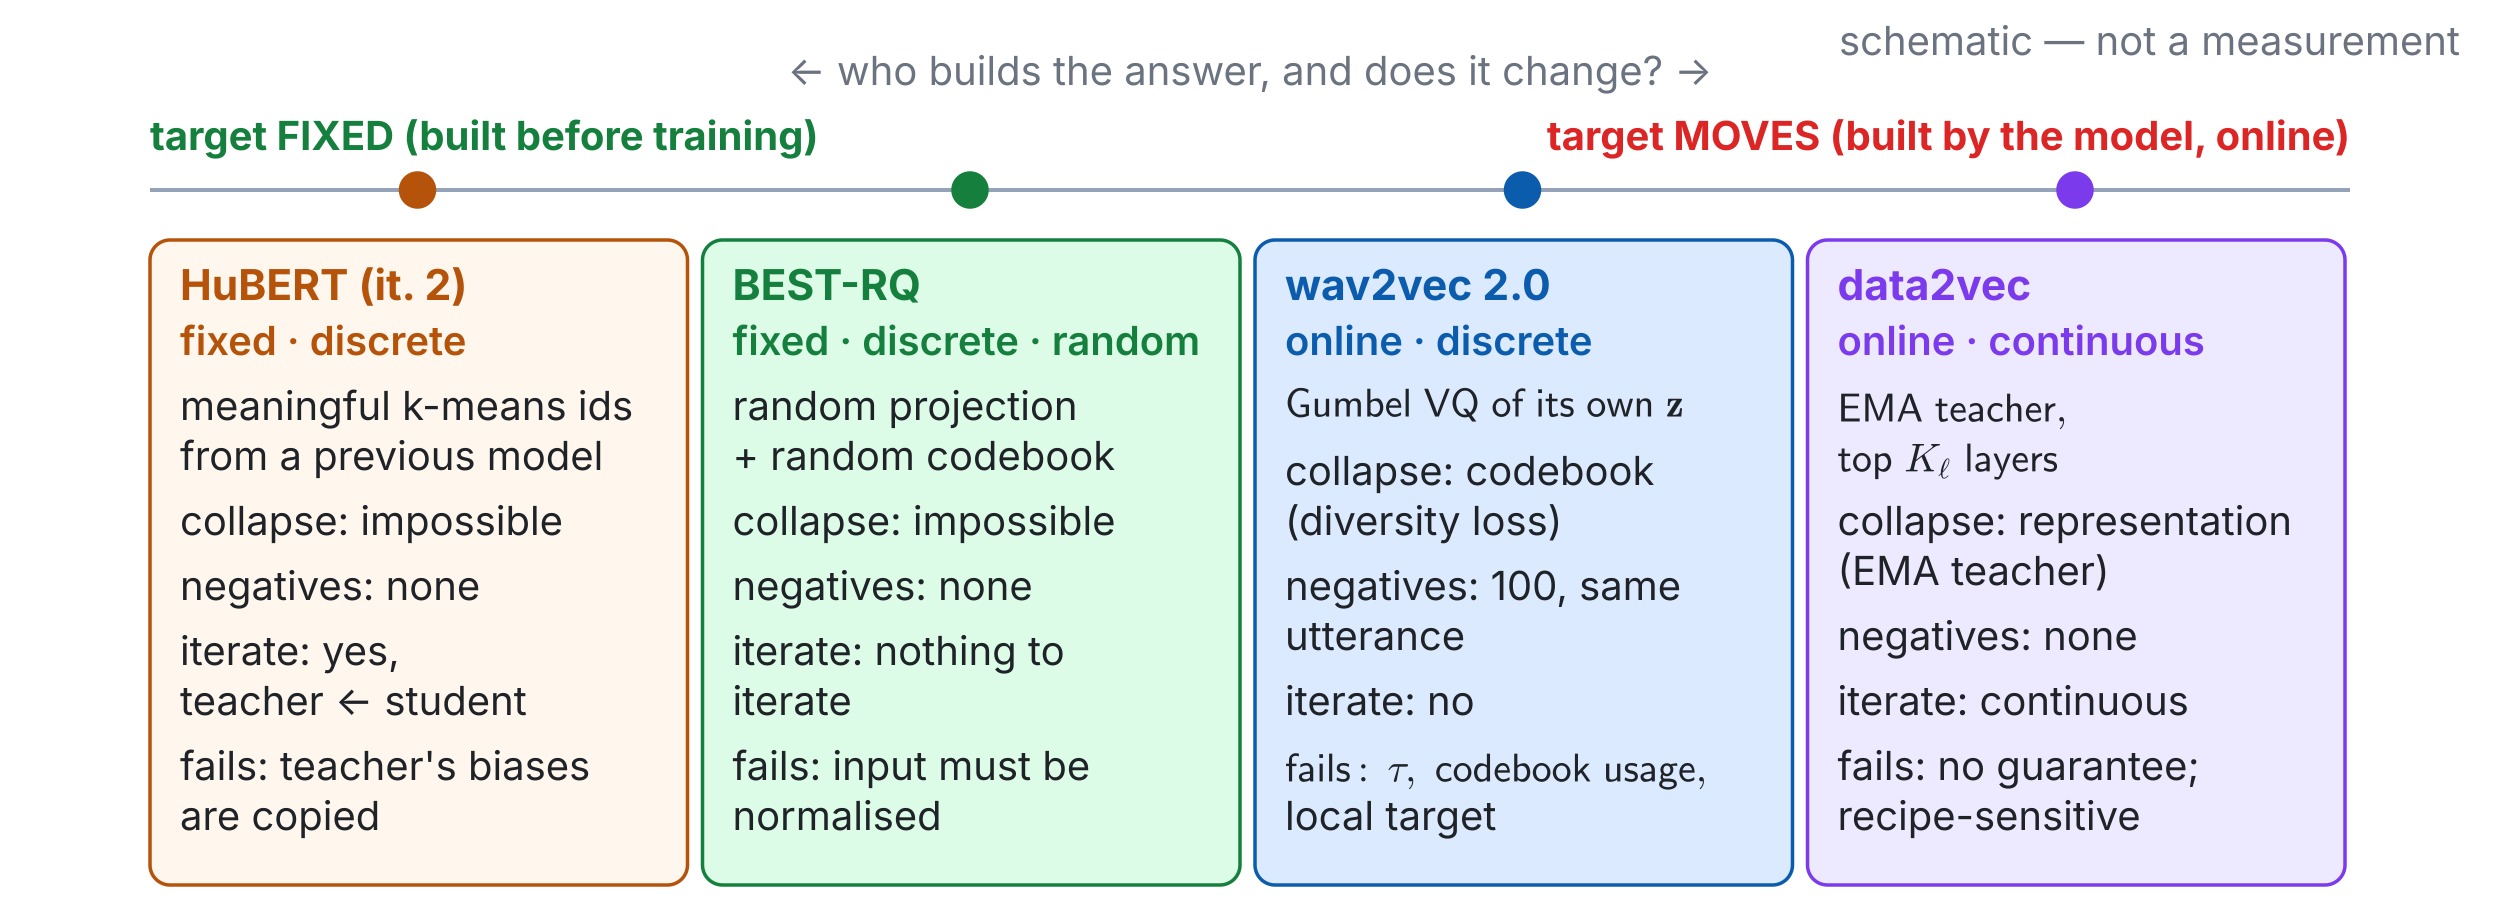
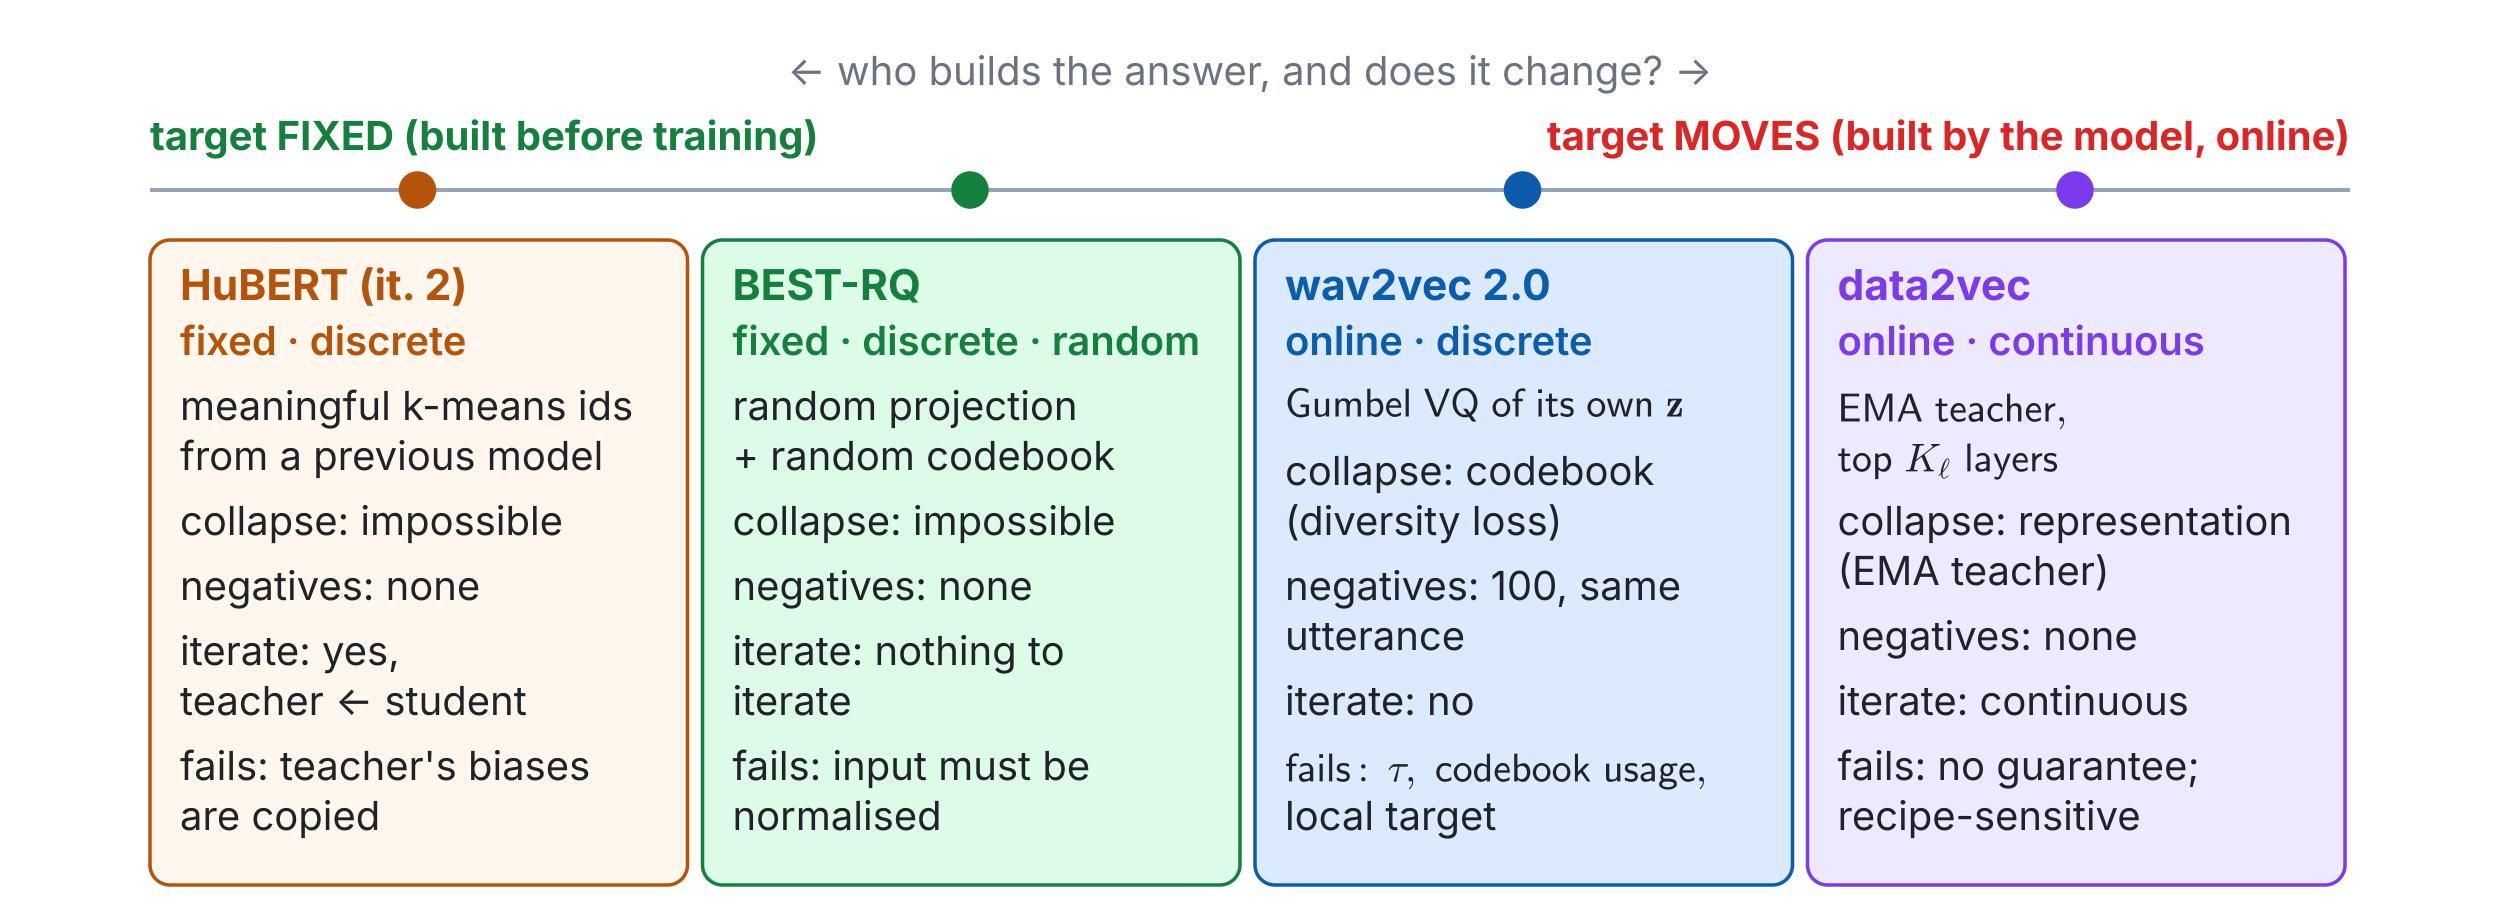
<svg xmlns="http://www.w3.org/2000/svg" xmlns:xlink="http://www.w3.org/1999/xlink" viewBox="0 0 1000 364" width="100%" role="img" font-family="system-ui,-apple-system,Segoe UI,sans-serif">
-   <text x="984.0" y="22.0" font-size="16" font-weight="400" fill="#6b7280" text-anchor="end" dominant-baseline="auto">schematic — not a measurement</text>
  <g class="fragment" data-fragment-index="0">
    <text x="500.0" y="34.0" font-size="16" font-weight="400" fill="#6b7280" text-anchor="middle" dominant-baseline="auto">←  who builds the answer, and does it change?  →</text>
    <text x="60.0" y="60.0" font-size="16" font-weight="700" fill="#15803d" text-anchor="start" dominant-baseline="auto">target FIXED (built before training)</text>
    <text x="940.0" y="60.0" font-size="16" font-weight="700" fill="#dc2626" text-anchor="end" dominant-baseline="auto">target MOVES (built by the model, online)</text>
    <line x1="60.0" y1="76.0" x2="940.0" y2="76.0" stroke="#94a3b8" stroke-width="1.6" />
  </g>
  <g class="fragment" data-fragment-index="1">
    <circle cx="167.0" cy="76.0" r="7.0" fill="#b45309" stroke="#b45309" stroke-width="1" />
    <rect x="60.0" y="96.0" width="215.0" height="258.0" rx="8" fill="#fff7ed" stroke="#b45309" stroke-width="1.4" />
    <text x="72.0" y="120.0" font-size="17" font-weight="700" fill="#b45309" text-anchor="start" dominant-baseline="auto">HuBERT (it. 2)</text>
    <text x="72.0" y="142.0" font-size="16" font-weight="600" fill="#b45309" text-anchor="start" dominant-baseline="auto">fixed · discrete</text>
    <text x="72.0" y="168.0" font-size="16" font-weight="400" fill="#1f2328" text-anchor="start" dominant-baseline="auto">meaningful k-means ids</text>
    <text x="72.0" y="188.0" font-size="16" font-weight="400" fill="#1f2328" text-anchor="start" dominant-baseline="auto">from a previous model</text>
    <text x="72.0" y="214.0" font-size="16" font-weight="400" fill="#1f2328" text-anchor="start" dominant-baseline="auto">collapse: impossible</text>
    <text x="72.0" y="240.0" font-size="16" font-weight="400" fill="#1f2328" text-anchor="start" dominant-baseline="auto">negatives: none</text>
    <text x="72.0" y="266.0" font-size="16" font-weight="400" fill="#1f2328" text-anchor="start" dominant-baseline="auto">iterate: yes,</text>
    <text x="72.0" y="286.0" font-size="16" font-weight="400" fill="#1f2328" text-anchor="start" dominant-baseline="auto">teacher ← student</text>
    <text x="72.0" y="312.0" font-size="16" font-weight="400" fill="#1f2328" text-anchor="start" dominant-baseline="auto">fails: teacher's biases</text>
    <text x="72.0" y="332.0" font-size="16" font-weight="400" fill="#1f2328" text-anchor="start" dominant-baseline="auto">are copied</text>
  </g>
  <g class="fragment" data-fragment-index="2">
    <circle cx="388.0" cy="76.0" r="7.0" fill="#15803d" stroke="#15803d" stroke-width="1" />
    <rect x="281.0" y="96.0" width="215.0" height="258.0" rx="8" fill="#dcfce7" stroke="#15803d" stroke-width="1.4" />
    <text x="293.0" y="120.0" font-size="17" font-weight="700" fill="#15803d" text-anchor="start" dominant-baseline="auto">BEST-RQ</text>
    <text x="293.0" y="142.0" font-size="16" font-weight="600" fill="#15803d" text-anchor="start" dominant-baseline="auto">fixed · discrete · random</text>
    <text x="293.0" y="168.0" font-size="16" font-weight="400" fill="#1f2328" text-anchor="start" dominant-baseline="auto">random projection</text>
    <text x="293.0" y="188.0" font-size="16" font-weight="400" fill="#1f2328" text-anchor="start" dominant-baseline="auto">+ random codebook</text>
    <text x="293.0" y="214.0" font-size="16" font-weight="400" fill="#1f2328" text-anchor="start" dominant-baseline="auto">collapse: impossible</text>
    <text x="293.0" y="240.0" font-size="16" font-weight="400" fill="#1f2328" text-anchor="start" dominant-baseline="auto">negatives: none</text>
    <text x="293.0" y="266.0" font-size="16" font-weight="400" fill="#1f2328" text-anchor="start" dominant-baseline="auto">iterate: nothing to</text>
    <text x="293.0" y="286.0" font-size="16" font-weight="400" fill="#1f2328" text-anchor="start" dominant-baseline="auto">iterate</text>
    <text x="293.0" y="312.0" font-size="16" font-weight="400" fill="#1f2328" text-anchor="start" dominant-baseline="auto">fails: input must be</text>
    <text x="293.0" y="332.0" font-size="16" font-weight="400" fill="#1f2328" text-anchor="start" dominant-baseline="auto">normalised</text>
  </g>
  <g class="fragment" data-fragment-index="3">
    <circle cx="609.0" cy="76.0" r="7.0" fill="#0b5cad" stroke="#0b5cad" stroke-width="1" />
    <rect x="502.0" y="96.0" width="215.0" height="258.0" rx="8" fill="#dbeafe" stroke="#0b5cad" stroke-width="1.4" />
    <text x="514.0" y="120.0" font-size="17" font-weight="700" fill="#0b5cad" text-anchor="start" dominant-baseline="auto">wav2vec 2.0</text>
    <text x="514.0" y="142.0" font-size="16" font-weight="600" fill="#0b5cad" text-anchor="start" dominant-baseline="auto">online · discrete</text>
    <svg x="514" y="154.515" width="159.52" height="15.485" viewBox="0 0 159.52 15.485">
      <defs>
        <style type="text/css">*{stroke-linejoin: round; stroke-linecap: butt}</style>
      </defs>
      <g id="w5t123-figure_1">
        <g id="w5t123-patch_1">
          <path d="M 0 15.485  L 159.52 15.485  L 159.52 0  L 0 0  L 0 15.485  z " style="fill: none" />
        </g>
        <g id="w5t123-text_1">
          <g style="fill: #1f2328" transform="translate(0 12.1575) scale(0.16 -0.16)">
            <defs>
              <path id="w5t123-Cmss10-47" d="M 2491 -141  Q 2034 -141 1646 61  Q 1259 263 984 605  Q 709 947 562 1370  Q 416 1794 416 2222  Q 416 2650 562 3075  Q 709 3500 989 3844  Q 1269 4188 1651 4384  Q 2034 4581 2491 4581  Q 2872 4581 3162 4511  Q 3453 4441 3781 4269  L 3688 3713  Q 3406 3947 3126 4047  Q 2847 4147 2491 4147  Q 2028 4147 1693 3855  Q 1359 3563 1186 3114  Q 1013 2666 1013 2222  Q 1013 1778 1186 1329  Q 1359 881 1693 587  Q 2028 294 2491 294  Q 2881 294 3309 416  L 3309 1497  L 2491 1497  L 2491 1913  L 3834 1913  L 3834 172  Q 3631 72 3404 1  Q 3178 -69 2945 -105  Q 2713 -141 2491 -141  z " transform="scale(0.015625)" />
              <path id="w5t123-Cmss10-75" d="M 1147 -72  Q 906 -72 765 26  Q 625 125 565 297  Q 506 469 506 703  L 506 2841  L 1031 2841  L 1031 703  Q 1031 519 1093 436  Q 1156 353 1267 329  Q 1378 306 1563 306  Q 1841 306 2056 484  Q 2272 663 2272 934  L 2272 2841  L 2797 2841  L 2797 0  L 2291 0  L 2291 294  Q 2094 119 1786 23  Q 1478 -72 1147 -72  z " transform="scale(0.015625)" />
              <path id="w5t123-Cmss10-6d" d="M 506 0  L 506 2881  L 991 2881  L 991 2444  Q 1163 2666 1403 2789  Q 1644 2913 1919 2913  Q 2563 2913 2731 2400  Q 2903 2638 3158 2775  Q 3413 2913 3694 2913  Q 4172 2913 4373 2644  Q 4575 2375 4575 1881  L 4575 0  L 4050 0  L 4050 1881  Q 4050 2497 3419 2497  Q 3206 2497 3065 2355  Q 2925 2213 2864 2005  Q 2803 1797 2803 1588  L 2803 0  L 2278 0  L 2278 1881  Q 2278 2203 2120 2350  Q 1963 2497 1644 2497  Q 1428 2497 1290 2355  Q 1153 2213 1092 2005  Q 1031 1797 1031 1588  L 1031 0  L 506 0  z " transform="scale(0.015625)" />
              <path id="w5t123-Cmss10-62" d="M 513 0  L 513 4441  L 1019 4441  L 1019 2547  Q 1228 2719 1509 2816  Q 1791 2913 2088 2913  Q 2341 2913 2530 2769  Q 2719 2625 2841 2398  Q 2963 2172 3023 1911  Q 3084 1650 3084 1422  Q 3084 1081 2942 728  Q 2800 375 2533 151  Q 2266 -72 1906 -72  Q 1663 -72 1438 22  Q 1213 116 1038 288  L 1038 0  L 513 0  z M 1038 744  Q 1138 559 1288 453  Q 1438 347 1631 347  Q 1928 347 2139 494  Q 2350 641 2454 886  Q 2559 1131 2559 1422  Q 2559 1700 2468 1945  Q 2378 2191 2186 2344  Q 1994 2497 1709 2497  Q 1509 2497 1334 2401  Q 1159 2306 1038 2138  L 1038 744  z " transform="scale(0.015625)" />
              <path id="w5t123-Cmss10-65" d="M 1594 -72  Q 1300 -72 1044 51  Q 788 175 602 390  Q 416 606 314 882  Q 213 1159 213 1441  Q 213 1806 373 2159  Q 534 2513 831 2731  Q 1128 2950 1503 2950  Q 2116 2950 2386 2500  Q 2656 2050 2656 1403  L 684 1403  Q 684 1150 801 904  Q 919 659 1130 503  Q 1341 347 1594 347  Q 2150 347 2584 691  L 2625 256  Q 2491 122 2162 25  Q 1834 -72 1594 -72  z M 722 1778  L 2259 1778  Q 2209 2103 2015 2318  Q 1822 2534 1503 2534  Q 1316 2534 1150 2426  Q 984 2319 876 2145  Q 769 1972 722 1778  z " transform="scale(0.015625)" />
              <path id="w5t123-Cmss10-6c" d="M 506 0  L 506 4441  L 1013 4441  L 1013 0  L 506 0  z " transform="scale(0.015625)" />
              <path id="w5t123-Cmss10-56" d="M 1825 0  L 91 4441  L 709 4441  Q 881 4000 1287 2948  Q 1694 1897 1936 1233  Q 2178 569 2181 469  Q 2181 572 2422 1234  Q 2663 1897 3069 2948  Q 3475 4000 3647 4441  L 4172 4441  L 2438 0  L 1825 0  z " transform="scale(0.015625)" />
              <path id="w5t123-Cmss10-51" d="M 2356 -141  Q 1769 -141 1311 198  Q 853 538 606 1081  Q 359 1625 359 2203  Q 359 2634 493 3054  Q 628 3475 892 3825  Q 1156 4175 1531 4378  Q 1906 4581 2356 4581  Q 2806 4581 3178 4379  Q 3550 4178 3812 3828  Q 4075 3478 4211 3056  Q 4347 2634 4347 2203  Q 4347 1619 4106 1086  Q 3866 553 3413 219  L 4172 -800  L 3481 -800  L 2944 -31  Q 2663 -141 2356 -141  z M 2356 294  Q 2522 294 2681 347  L 2053 1241  L 2650 1241  L 3128 594  Q 3347 781 3490 1040  Q 3634 1300 3701 1597  Q 3769 1894 3769 2203  Q 3769 2528 3681 2872  Q 3594 3216 3420 3505  Q 3247 3794 2976 3970  Q 2706 4147 2356 4147  Q 2003 4147 1733 3973  Q 1463 3800 1286 3508  Q 1109 3216 1021 2873  Q 934 2531 934 2203  Q 934 1881 1025 1540  Q 1116 1200 1294 915  Q 1472 631 1742 462  Q 2013 294 2356 294  z " transform="scale(0.015625)" />
              <path id="w5t123-Cmss10-6f" d="M 1600 -72  Q 1203 -72 878 133  Q 553 338 365 680  Q 178 1022 178 1403  Q 178 1697 284 1976  Q 391 2256 580 2476  Q 769 2697 1033 2823  Q 1297 2950 1600 2950  Q 1900 2950 2161 2825  Q 2422 2700 2615 2476  Q 2809 2253 2912 1975  Q 3016 1697 3016 1403  Q 3016 1022 2830 680  Q 2644 338 2317 133  Q 1991 -72 1600 -72  z M 1600 366  Q 1894 366 2095 525  Q 2297 684 2394 940  Q 2491 1197 2491 1478  Q 2491 1753 2389 1995  Q 2288 2238 2086 2386  Q 1884 2534 1600 2534  Q 1313 2534 1111 2387  Q 909 2241 806 1997  Q 703 1753 703 1478  Q 703 1278 756 1079  Q 809 881 926 714  Q 1044 547 1214 456  Q 1384 366 1600 366  z " transform="scale(0.015625)" />
              <path id="w5t123-Cmss10-66" d="M 634 0  L 634 2444  L 172 2444  L 172 2841  L 634 2841  L 634 3438  Q 634 3722 775 3969  Q 916 4216 1159 4364  Q 1403 4513 1684 4513  Q 1784 4513 1990 4491  Q 2197 4469 2222 4441  L 2222 3988  Q 2097 4044 1967 4070  Q 1838 4097 1684 4097  Q 1475 4097 1297 3976  Q 1119 3856 1119 3653  L 1119 2841  L 1831 2841  L 1831 2444  L 1141 2444  L 1141 0  L 634 0  z " transform="scale(0.015625)" />
              <path id="w5t123-Cmss10-69" d="M 506 0  L 506 2841  L 1013 2841  L 1013 0  L 506 0  z M 459 3756  L 459 4353  L 1056 4353  L 1056 3756  L 459 3756  z " transform="scale(0.015625)" />
              <path id="w5t123-Cmss10-74" d="M 1141 -72  Q 859 -72 753 211  Q 647 494 647 831  L 647 2444  L 122 2444  L 122 2841  L 666 2841  L 666 3653  L 1131 3653  L 1131 2841  L 2022 2841  L 2022 2444  L 1131 2444  L 1131 916  Q 1131 366 1428 366  Q 1756 366 2016 569  L 2125 166  Q 1884 47 1646 -12  Q 1409 -72 1141 -72  z " transform="scale(0.015625)" />
              <path id="w5t123-Cmss10-73" d="M 178 213  L 263 672  Q 716 359 1259 359  Q 1494 359 1659 461  Q 1825 563 1825 781  Q 1825 947 1698 1053  Q 1572 1159 1403 1191  L 1013 1269  Q 688 1334 450 1559  Q 213 1784 213 2100  Q 213 2391 353 2583  Q 494 2775 731 2862  Q 969 2950 1259 2950  Q 1538 2950 1745 2904  Q 1953 2859 2194 2747  L 2119 2297  Q 1888 2434 1673 2490  Q 1459 2547 1191 2547  Q 981 2547 836 2455  Q 691 2363 691 2163  Q 691 2025 800 1926  Q 909 1828 1063 1791  L 1491 1709  Q 1709 1659 1895 1537  Q 2081 1416 2192 1233  Q 2303 1050 2303 831  Q 2303 525 2167 323  Q 2031 122 1798 25  Q 1566 -72 1259 -72  Q 684 -72 178 213  z " transform="scale(0.015625)" />
              <path id="w5t123-Cmss10-77" d="M 959 0  L 91 2841  L 603 2841  Q 897 1869 1078 1219  Q 1259 569 1259 347  Q 1263 463 1323 731  Q 1384 1000 1470 1308  Q 1556 1616 1670 1995  Q 1784 2375 1925 2841  L 2400 2841  Q 2641 2059 2755 1681  Q 2869 1303 2980 889  Q 3091 475 3091 347  Q 3094 509 3284 1179  Q 3475 1850 3781 2841  L 4275 2841  L 3406 0  L 2822 0  Q 2163 2122 2156 2497  Q 2156 2272 1964 1589  Q 1772 906 1491 0  L 959 0  z " transform="scale(0.015625)" />
              <path id="w5t123-Cmss10-6e" d="M 506 0  L 506 2881  L 991 2881  L 991 2444  Q 1163 2666 1402 2789  Q 1641 2913 1913 2913  Q 2391 2913 2594 2645  Q 2797 2378 2797 1881  L 2797 0  L 2272 0  L 2272 1881  Q 2272 2200 2114 2348  Q 1956 2497 1638 2497  Q 1425 2497 1289 2355  Q 1153 2213 1092 2005  Q 1031 1797 1031 1588  L 1031 0  L 506 0  z " transform="scale(0.015625)" />
              <path id="w5t123-Cmb10-7a" d="M 294 0  Q 247 0 212 31  Q 178 63 178 116  L 178 184  Q 178 222 197 250  L 1684 2584  L 1409 2584  Q 947 2584 770 2376  Q 594 2169 594 1697  L 269 1697  L 347 2841  L 2438 2841  Q 2491 2841 2522 2809  Q 2553 2778 2553 2725  L 2553 2669  Q 2553 2634 2534 2606  L 1056 281  L 1363 281  Q 1806 281 2009 488  Q 2122 603 2169 814  Q 2216 1025 2241 1319  L 2566 1319  L 2450 0  L 294 0  z " transform="scale(0.015625)" />
            </defs>
            <use xlink:href="#w5t123-Cmss10-47" transform="translate(0 0.421875)" />
            <use xlink:href="#w5t123-Cmss10-75" transform="translate(66.60156 0.421875)" />
            <use xlink:href="#w5t123-Cmss10-6d" transform="translate(118.2129 0.421875)" />
            <use xlink:href="#w5t123-Cmss10-62" transform="translate(197.6074 0.421875)" />
            <use xlink:href="#w5t123-Cmss10-65" transform="translate(249.2188 0.421875)" />
            <use xlink:href="#w5t123-Cmss10-6c" transform="translate(293.6035 0.421875)" />
            <use xlink:href="#w5t123-Cmss10-56" transform="translate(346.6468 0.421875)" />
            <use xlink:href="#w5t123-Cmss10-51" transform="translate(413.2484 0.421875)" />
            <use xlink:href="#w5t123-Cmss10-6f" transform="translate(516.0964 0.421875)" />
            <use xlink:href="#w5t123-Cmss10-66" transform="translate(566.0964 0.421875)" />
            <use xlink:href="#w5t123-Cmss10-69" transform="translate(625.878 0.421875)" />
            <use xlink:href="#w5t123-Cmss10-74" transform="translate(649.6573 0.421875)" />
            <use xlink:href="#w5t123-Cmss10-73" transform="translate(685.7413 0.421875)" />
            <use xlink:href="#w5t123-Cmss10-6f" transform="translate(753.2866 0.421875)" />
            <use xlink:href="#w5t123-Cmss10-77" transform="translate(803.2866 0.421875)" />
            <use xlink:href="#w5t123-Cmss10-6e" transform="translate(871.5971 0.421875)" />
            <use xlink:href="#w5t123-Cmb10-7a" transform="translate(952.4725 0.421875)" />
          </g>
        </g>
      </g>
    </svg>
    <text x="514.0" y="194.0" font-size="16" font-weight="400" fill="#1f2328" text-anchor="start" dominant-baseline="auto">collapse: codebook</text>
    <text x="514.0" y="214.0" font-size="16" font-weight="400" fill="#1f2328" text-anchor="start" dominant-baseline="auto">(diversity loss)</text>
    <text x="514.0" y="240.0" font-size="16" font-weight="400" fill="#1f2328" text-anchor="start" dominant-baseline="auto">negatives: 100, same</text>
    <text x="514.0" y="260.0" font-size="16" font-weight="400" fill="#1f2328" text-anchor="start" dominant-baseline="auto">utterance</text>
    <text x="514.0" y="286.0" font-size="16" font-weight="400" fill="#1f2328" text-anchor="start" dominant-baseline="auto">iterate: no</text>
    <svg x="514" y="300.515" width="171.68" height="15.485" viewBox="0 0 171.68 15.485">
      <defs>
        <style type="text/css">*{stroke-linejoin: round; stroke-linecap: butt}</style>
      </defs>
      <g id="w5t124-figure_1">
        <g id="w5t124-patch_1">
          <path d="M 0 15.485  L 171.68 15.485  L 171.68 0  L 0 0  L 0 15.485  z " style="fill: none" />
        </g>
        <g id="w5t124-text_1">
          <g style="fill: #1f2328" transform="translate(0 12.125) scale(0.16 -0.16)">
            <defs>
              <path id="w5t124-Cmss10-66" d="M 634 0  L 634 2444  L 172 2444  L 172 2841  L 634 2841  L 634 3438  Q 634 3722 775 3969  Q 916 4216 1159 4364  Q 1403 4513 1684 4513  Q 1784 4513 1990 4491  Q 2197 4469 2222 4441  L 2222 3988  Q 2097 4044 1967 4070  Q 1838 4097 1684 4097  Q 1475 4097 1297 3976  Q 1119 3856 1119 3653  L 1119 2841  L 1831 2841  L 1831 2444  L 1141 2444  L 1141 0  L 634 0  z " transform="scale(0.015625)" />
              <path id="w5t124-Cmss10-61" d="M 972 -72  Q 766 -72 605 48  Q 444 169 356 359  Q 269 550 269 763  Q 269 1072 580 1256  Q 891 1441 1305 1511  Q 1719 1581 2041 1581  L 2041 1881  Q 2041 2128 1900 2337  Q 1759 2547 1522 2547  Q 1225 2547 1000 2473  Q 775 2400 531 2222  L 494 2675  Q 753 2825 987 2887  Q 1222 2950 1522 2950  Q 1806 2950 2047 2801  Q 2288 2653 2427 2408  Q 2566 2163 2566 1881  L 2566 0  L 2059 0  L 2059 238  Q 1859 84 1576 6  Q 1294 -72 972 -72  z M 756 763  Q 756 566 937 456  Q 1119 347 1331 347  Q 1600 347 1820 467  Q 2041 588 2041 831  L 2041 1228  Q 1641 1228 1198 1125  Q 756 1022 756 763  z " transform="scale(0.015625)" />
              <path id="w5t124-Cmss10-69" d="M 506 0  L 506 2841  L 1013 2841  L 1013 0  L 506 0  z M 459 3756  L 459 4353  L 1056 4353  L 1056 3756  L 459 3756  z " transform="scale(0.015625)" />
              <path id="w5t124-Cmss10-6c" d="M 506 0  L 506 4441  L 1013 4441  L 1013 0  L 506 0  z " transform="scale(0.015625)" />
              <path id="w5t124-Cmss10-73" d="M 178 213  L 263 672  Q 716 359 1259 359  Q 1494 359 1659 461  Q 1825 563 1825 781  Q 1825 947 1698 1053  Q 1572 1159 1403 1191  L 1013 1269  Q 688 1334 450 1559  Q 213 1784 213 2100  Q 213 2391 353 2583  Q 494 2775 731 2862  Q 969 2950 1259 2950  Q 1538 2950 1745 2904  Q 1953 2859 2194 2747  L 2119 2297  Q 1888 2434 1673 2490  Q 1459 2547 1191 2547  Q 981 2547 836 2455  Q 691 2363 691 2163  Q 691 2025 800 1926  Q 909 1828 1063 1791  L 1491 1709  Q 1709 1659 1895 1537  Q 2081 1416 2192 1233  Q 2303 1050 2303 831  Q 2303 525 2167 323  Q 2031 122 1798 25  Q 1566 -72 1259 -72  Q 684 -72 178 213  z " transform="scale(0.015625)" />
              <path id="w5t124-Cmr10-3a" d="M 538 353  Q 538 497 644 600  Q 750 703 891 703  Q 978 703 1062 656  Q 1147 609 1194 525  Q 1241 441 1241 353  Q 1241 213 1137 106  Q 1034 0 891 0  Q 750 0 644 106  Q 538 213 538 353  z M 538 2406  Q 538 2497 584 2578  Q 631 2659 714 2709  Q 797 2759 891 2759  Q 981 2759 1064 2709  Q 1147 2659 1194 2578  Q 1241 2497 1241 2406  Q 1241 2263 1139 2158  Q 1038 2053 891 2053  Q 747 2053 642 2158  Q 538 2263 538 2406  z " transform="scale(0.015625)" />
              <path id="w5t124-Cmmi10-bf" d="M 997 97  Q 997 141 1006 166  L 1678 2363  L 1100 2363  Q 866 2363 662 2216  Q 459 2069 325 1844  Q 313 1819 288 1819  L 213 1819  Q 153 1819 153 1881  Q 153 1894 166 1919  Q 375 2275 614 2517  Q 853 2759 1153 2759  L 3116 2759  Q 3184 2759 3231 2712  Q 3278 2666 3278 2597  Q 3278 2503 3211 2433  Q 3144 2363 3047 2363  L 1888 2363  L 1459 153  Q 1434 50 1365 -17  Q 1297 -84 1191 -84  Q 1109 -84 1053 -32  Q 997 19 997 97  z " transform="scale(0.015625)" />
              <path id="w5t124-Cmmi10-3b" d="M 634 -1153  Q 634 -1125 659 -1100  Q 891 -878 1019 -587  Q 1147 -297 1147 25  L 1147 103  Q 1044 0 891 0  Q 744 0 641 103  Q 538 206 538 353  Q 538 503 641 603  Q 744 703 891 703  Q 1119 703 1216 492  Q 1313 281 1313 25  Q 1313 -331 1170 -651  Q 1028 -972 769 -1228  Q 744 -1241 728 -1241  Q 697 -1241 665 -1212  Q 634 -1184 634 -1153  z " transform="scale(0.015625)" />
              <path id="w5t124-Cmss10-63" d="M 1594 -72  Q 1309 -72 1053 50  Q 797 172 609 386  Q 422 600 320 870  Q 219 1141 219 1422  Q 219 1713 320 1988  Q 422 2263 608 2480  Q 794 2697 1044 2823  Q 1294 2950 1594 2950  Q 1934 2950 2136 2897  Q 2338 2844 2625 2675  L 2547 2228  Q 2288 2403 2102 2459  Q 1916 2516 1594 2516  Q 1322 2516 1126 2355  Q 931 2194 837 1945  Q 744 1697 744 1422  Q 744 1163 842 919  Q 941 675 1134 520  Q 1328 366 1594 366  Q 1894 366 2139 448  Q 2384 531 2619 697  L 2656 250  Q 2513 106 2183 17  Q 1853 -72 1594 -72  z " transform="scale(0.015625)" />
              <path id="w5t124-Cmss10-6f" d="M 1600 -72  Q 1203 -72 878 133  Q 553 338 365 680  Q 178 1022 178 1403  Q 178 1697 284 1976  Q 391 2256 580 2476  Q 769 2697 1033 2823  Q 1297 2950 1600 2950  Q 1900 2950 2161 2825  Q 2422 2700 2615 2476  Q 2809 2253 2912 1975  Q 3016 1697 3016 1403  Q 3016 1022 2830 680  Q 2644 338 2317 133  Q 1991 -72 1600 -72  z M 1600 366  Q 1894 366 2095 525  Q 2297 684 2394 940  Q 2491 1197 2491 1478  Q 2491 1753 2389 1995  Q 2288 2238 2086 2386  Q 1884 2534 1600 2534  Q 1313 2534 1111 2387  Q 909 2241 806 1997  Q 703 1753 703 1478  Q 703 1278 756 1079  Q 809 881 926 714  Q 1044 547 1214 456  Q 1384 366 1600 366  z " transform="scale(0.015625)" />
              <path id="w5t124-Cmss10-64" d="M 1300 -72  Q 959 -72 712 161  Q 466 394 342 741  Q 219 1088 219 1422  Q 219 1675 291 1933  Q 363 2191 500 2414  Q 638 2638 847 2775  Q 1056 2913 1319 2913  Q 1591 2913 1842 2822  Q 2094 2731 2284 2572  L 2284 4441  L 2791 4441  L 2791 0  L 2266 0  L 2266 319  Q 2059 128 1818 28  Q 1578 -72 1300 -72  z M 1594 347  Q 1806 347 1984 465  Q 2163 584 2266 781  L 2266 2163  Q 2166 2316 2006 2406  Q 1847 2497 1672 2497  Q 1372 2497 1161 2350  Q 950 2203 847 1958  Q 744 1713 744 1422  Q 744 981 959 664  Q 1175 347 1594 347  z " transform="scale(0.015625)" />
              <path id="w5t124-Cmss10-65" d="M 1594 -72  Q 1300 -72 1044 51  Q 788 175 602 390  Q 416 606 314 882  Q 213 1159 213 1441  Q 213 1806 373 2159  Q 534 2513 831 2731  Q 1128 2950 1503 2950  Q 2116 2950 2386 2500  Q 2656 2050 2656 1403  L 684 1403  Q 684 1150 801 904  Q 919 659 1130 503  Q 1341 347 1594 347  Q 2150 347 2584 691  L 2625 256  Q 2491 122 2162 25  Q 1834 -72 1594 -72  z M 722 1778  L 2259 1778  Q 2209 2103 2015 2318  Q 1822 2534 1503 2534  Q 1316 2534 1150 2426  Q 984 2319 876 2145  Q 769 1972 722 1778  z " transform="scale(0.015625)" />
              <path id="w5t124-Cmss10-62" d="M 513 0  L 513 4441  L 1019 4441  L 1019 2547  Q 1228 2719 1509 2816  Q 1791 2913 2088 2913  Q 2341 2913 2530 2769  Q 2719 2625 2841 2398  Q 2963 2172 3023 1911  Q 3084 1650 3084 1422  Q 3084 1081 2942 728  Q 2800 375 2533 151  Q 2266 -72 1906 -72  Q 1663 -72 1438 22  Q 1213 116 1038 288  L 1038 0  L 513 0  z M 1038 744  Q 1138 559 1288 453  Q 1438 347 1631 347  Q 1928 347 2139 494  Q 2350 641 2454 886  Q 2559 1131 2559 1422  Q 2559 1700 2468 1945  Q 2378 2191 2186 2344  Q 1994 2497 1709 2497  Q 1509 2497 1334 2401  Q 1159 2306 1038 2138  L 1038 744  z " transform="scale(0.015625)" />
              <path id="w5t124-Cmss10-6b" d="M 525 0  L 525 4441  L 1013 4441  L 1013 1550  L 2266 2841  L 2875 2841  L 1806 1741  L 3016 0  L 2463 0  L 1484 1409  L 991 903  L 991 0  L 525 0  z " transform="scale(0.015625)" />
              <path id="w5t124-Cmss10-75" d="M 1147 -72  Q 906 -72 765 26  Q 625 125 565 297  Q 506 469 506 703  L 506 2841  L 1031 2841  L 1031 703  Q 1031 519 1093 436  Q 1156 353 1267 329  Q 1378 306 1563 306  Q 1841 306 2056 484  Q 2272 663 2272 934  L 2272 2841  L 2797 2841  L 2797 0  L 2291 0  L 2291 294  Q 2094 119 1786 23  Q 1478 -72 1147 -72  z " transform="scale(0.015625)" />
              <path id="w5t124-Cmss10-67" d="M 178 -453  Q 178 -256 283 -82  Q 388 91 569 206  Q 403 413 403 691  Q 403 972 594 1234  Q 384 1516 384 1869  Q 384 2081 467 2273  Q 550 2466 690 2606  Q 831 2747 1018 2830  Q 1206 2913 1422 2913  Q 1591 2913 1762 2852  Q 1934 2791 2069 2681  L 2028 2713  Q 2078 2763 2275 2809  Q 2472 2856 2701 2884  Q 2931 2913 3028 2913  L 3103 2484  Q 2906 2509 2663 2509  Q 2463 2509 2259 2491  L 2209 2541  Q 2450 2250 2450 1869  Q 2450 1584 2309 1343  Q 2169 1103 1931 961  Q 1694 819 1422 819  Q 1100 819 831 1006  Q 775 891 775 781  Q 775 650 853 551  Q 931 453 1056 453  L 1600 453  Q 2213 453 2614 270  Q 3016 88 3016 -453  Q 3016 -675 2870 -844  Q 2725 -1013 2503 -1117  Q 2281 -1222 2040 -1270  Q 1800 -1319 1600 -1319  Q 1309 -1319 979 -1226  Q 650 -1134 414 -937  Q 178 -741 178 -453  z M 653 -453  Q 653 -694 975 -811  Q 1297 -928 1600 -928  Q 1759 -928 1981 -883  Q 2203 -838 2372 -731  Q 2541 -625 2541 -453  Q 2541 -181 2259 -106  Q 1978 -31 1600 -31  L 1056 -31  Q 888 -31 770 -157  Q 653 -284 653 -453  z M 1422 1209  Q 1691 1209 1834 1396  Q 1978 1584 1978 1869  Q 1978 2150 1836 2336  Q 1694 2522 1422 2522  Q 1144 2522 1000 2333  Q 856 2144 856 1869  Q 856 1591 1003 1400  Q 1150 1209 1422 1209  z " transform="scale(0.015625)" />
            </defs>
            <use xlink:href="#w5t124-Cmss10-66" transform="translate(0 0.484375)" />
            <use xlink:href="#w5t124-Cmss10-61" transform="translate(30.51758 0.484375)" />
            <use xlink:href="#w5t124-Cmss10-69" transform="translate(78.51562 0.484375)" />
            <use xlink:href="#w5t124-Cmss10-6c" transform="translate(102.2949 0.484375)" />
            <use xlink:href="#w5t124-Cmss10-73" transform="translate(126.0742 0.484375)" />
            <use xlink:href="#w5t124-Cmr10-3a" transform="translate(181.9141 0.484375)" />
            <use xlink:href="#w5t124-Cmmi10-bf" transform="translate(256.4222 0.484375)" />
            <use xlink:href="#w5t124-Cmmi10-3b" transform="translate(300.1234 0.484375)" />
            <use xlink:href="#w5t124-Cmss10-63" transform="translate(374.6316 0.484375)" />
            <use xlink:href="#w5t124-Cmss10-6f" transform="translate(419.0163 0.484375)" />
            <use xlink:href="#w5t124-Cmss10-64" transform="translate(469.0163 0.484375)" />
            <use xlink:href="#w5t124-Cmss10-65" transform="translate(520.6277 0.484375)" />
            <use xlink:href="#w5t124-Cmss10-62" transform="translate(565.0124 0.484375)" />
            <use xlink:href="#w5t124-Cmss10-6f" transform="translate(616.6238 0.484375)" />
            <use xlink:href="#w5t124-Cmss10-6f" transform="translate(666.6238 0.484375)" />
            <use xlink:href="#w5t124-Cmss10-6b" transform="translate(716.6238 0.484375)" />
            <use xlink:href="#w5t124-Cmss10-75" transform="translate(794.6671 0.484375)" />
            <use xlink:href="#w5t124-Cmss10-73" transform="translate(846.2784 0.484375)" />
            <use xlink:href="#w5t124-Cmss10-61" transform="translate(884.5597 0.484375)" />
            <use xlink:href="#w5t124-Cmss10-67" transform="translate(932.5577 0.484375)" />
            <use xlink:href="#w5t124-Cmss10-65" transform="translate(982.5577 0.484375)" />
            <use xlink:href="#w5t124-Cmmi10-3b" transform="translate(1026.942 0.484375)" />
          </g>
        </g>
      </g>
    </svg>
    <text x="514.0" y="332.0" font-size="16" font-weight="400" fill="#1f2328" text-anchor="start" dominant-baseline="auto">local target</text>
  </g>
  <g class="fragment" data-fragment-index="4">
    <circle cx="830.0" cy="76.0" r="7.0" fill="#7c3aed" stroke="#7c3aed" stroke-width="1" />
    <rect x="723.0" y="96.0" width="215.0" height="258.0" rx="8" fill="#ede9fe" stroke="#7c3aed" stroke-width="1.4" />
    <text x="735.0" y="120.0" font-size="17" font-weight="700" fill="#7c3aed" text-anchor="start" dominant-baseline="auto">data2vec</text>
    <text x="735.0" y="142.0" font-size="16" font-weight="600" fill="#7c3aed" text-anchor="start" dominant-baseline="auto">online · continuous</text>
    <svg x="735" y="156.515" width="94.72" height="15.485" viewBox="0 0 94.72 15.485">
      <defs>
        <style type="text/css">*{stroke-linejoin: round; stroke-linecap: butt}</style>
      </defs>
      <g id="w5t125-figure_1">
        <g id="w5t125-patch_1">
          <path d="M 0 15.485  L 94.72 15.485  L 94.72 0  L 0 0  L 0 15.485  z " style="fill: none" />
        </g>
        <g id="w5t125-text_1">
          <g style="fill: #1f2328" transform="translate(0 12.1575) scale(0.16 -0.16)">
            <defs>
              <path id="w5t125-Cmss10-45" d="M 588 0  L 588 4441  L 3456 4441  L 3456 4000  L 1184 4006  L 1184 2516  L 3284 2516  L 3284 2100  L 1184 2100  L 1184 475  L 3547 481  L 3547 0  L 588 0  z " transform="scale(0.015625)" />
              <path id="w5t125-Cmss10-4d" d="M 628 0  L 628 4441  L 1388 4441  Q 2791 791 2791 609  Q 2797 703 3003 1273  Q 3209 1844 3500 2611  Q 3791 3378 4197 4441  L 4966 4441  L 4966 0  L 4441 0  L 4441 3975  Q 4438 3853 4036 2778  Q 3634 1703 3034 141  L 2547 141  Q 2028 1469 1592 2650  Q 1156 3831 1153 3975  L 1153 0  L 628 0  z " transform="scale(0.015625)" />
              <path id="w5t125-Cmss10-41" d="M 178 0  L 1838 4441  L 2425 4441  L 4084 0  L 3469 0  Q 3216 684 2994 1275  L 1153 1275  Q 869 497 678 0  L 178 0  z M 1294 1656  L 2853 1656  Q 2566 2450 2420 2867  Q 2275 3284 2178 3589  Q 2081 3894 2081 3975  L 2075 3975  Q 2075 3913 2011 3700  Q 1947 3488 1847 3197  Q 1747 2906 1542 2339  Q 1338 1772 1294 1656  z " transform="scale(0.015625)" />
              <path id="w5t125-Cmss10-74" d="M 1141 -72  Q 859 -72 753 211  Q 647 494 647 831  L 647 2444  L 122 2444  L 122 2841  L 666 2841  L 666 3653  L 1131 3653  L 1131 2841  L 2022 2841  L 2022 2444  L 1131 2444  L 1131 916  Q 1131 366 1428 366  Q 1756 366 2016 569  L 2125 166  Q 1884 47 1646 -12  Q 1409 -72 1141 -72  z " transform="scale(0.015625)" />
              <path id="w5t125-Cmss10-65" d="M 1594 -72  Q 1300 -72 1044 51  Q 788 175 602 390  Q 416 606 314 882  Q 213 1159 213 1441  Q 213 1806 373 2159  Q 534 2513 831 2731  Q 1128 2950 1503 2950  Q 2116 2950 2386 2500  Q 2656 2050 2656 1403  L 684 1403  Q 684 1150 801 904  Q 919 659 1130 503  Q 1341 347 1594 347  Q 2150 347 2584 691  L 2625 256  Q 2491 122 2162 25  Q 1834 -72 1594 -72  z M 722 1778  L 2259 1778  Q 2209 2103 2015 2318  Q 1822 2534 1503 2534  Q 1316 2534 1150 2426  Q 984 2319 876 2145  Q 769 1972 722 1778  z " transform="scale(0.015625)" />
              <path id="w5t125-Cmss10-61" d="M 972 -72  Q 766 -72 605 48  Q 444 169 356 359  Q 269 550 269 763  Q 269 1072 580 1256  Q 891 1441 1305 1511  Q 1719 1581 2041 1581  L 2041 1881  Q 2041 2128 1900 2337  Q 1759 2547 1522 2547  Q 1225 2547 1000 2473  Q 775 2400 531 2222  L 494 2675  Q 753 2825 987 2887  Q 1222 2950 1522 2950  Q 1806 2950 2047 2801  Q 2288 2653 2427 2408  Q 2566 2163 2566 1881  L 2566 0  L 2059 0  L 2059 238  Q 1859 84 1576 6  Q 1294 -72 972 -72  z M 756 763  Q 756 566 937 456  Q 1119 347 1331 347  Q 1600 347 1820 467  Q 2041 588 2041 831  L 2041 1228  Q 1641 1228 1198 1125  Q 756 1022 756 763  z " transform="scale(0.015625)" />
              <path id="w5t125-Cmss10-63" d="M 1594 -72  Q 1309 -72 1053 50  Q 797 172 609 386  Q 422 600 320 870  Q 219 1141 219 1422  Q 219 1713 320 1988  Q 422 2263 608 2480  Q 794 2697 1044 2823  Q 1294 2950 1594 2950  Q 1934 2950 2136 2897  Q 2338 2844 2625 2675  L 2547 2228  Q 2288 2403 2102 2459  Q 1916 2516 1594 2516  Q 1322 2516 1126 2355  Q 931 2194 837 1945  Q 744 1697 744 1422  Q 744 1163 842 919  Q 941 675 1134 520  Q 1328 366 1594 366  Q 1894 366 2139 448  Q 2384 531 2619 697  L 2656 250  Q 2513 106 2183 17  Q 1853 -72 1594 -72  z " transform="scale(0.015625)" />
              <path id="w5t125-Cmss10-68" d="M 506 0  L 506 4441  L 1013 4441  L 1013 2472  Q 1181 2675 1420 2794  Q 1659 2913 1913 2913  Q 2391 2913 2594 2645  Q 2797 2378 2797 1881  L 2797 0  L 2272 0  L 2272 1881  Q 2272 2200 2114 2348  Q 1956 2497 1638 2497  Q 1425 2497 1289 2355  Q 1153 2213 1092 2005  Q 1031 1797 1031 1588  L 1031 0  L 506 0  z " transform="scale(0.015625)" />
              <path id="w5t125-Cmss10-72" d="M 513 0  L 513 2881  L 984 2881  L 984 2328  Q 1109 2503 1287 2637  Q 1466 2772 1670 2842  Q 1875 2913 2094 2913  L 2094 2456  Q 1809 2456 1561 2315  Q 1313 2175 1166 1933  Q 1019 1691 1019 1403  L 1019 0  L 513 0  z " transform="scale(0.015625)" />
              <path id="w5t125-Cmmi10-3b" d="M 634 -1153  Q 634 -1125 659 -1100  Q 891 -878 1019 -587  Q 1147 -297 1147 25  L 1147 103  Q 1044 0 891 0  Q 744 0 641 103  Q 538 206 538 353  Q 538 503 641 603  Q 744 703 891 703  Q 1119 703 1216 492  Q 1313 281 1313 25  Q 1313 -331 1170 -651  Q 1028 -972 769 -1228  Q 744 -1241 728 -1241  Q 697 -1241 665 -1212  Q 634 -1184 634 -1153  z " transform="scale(0.015625)" />
            </defs>
            <use xlink:href="#w5t125-Cmss10-45" transform="translate(0 0.609375)" />
            <use xlink:href="#w5t125-Cmss10-4d" transform="translate(59.7168 0.609375)" />
            <use xlink:href="#w5t125-Cmss10-41" transform="translate(147.2168 0.609375)" />
            <use xlink:href="#w5t125-Cmss10-74" transform="translate(243.0824 0.609375)" />
            <use xlink:href="#w5t125-Cmss10-65" transform="translate(279.1664 0.609375)" />
            <use xlink:href="#w5t125-Cmss10-61" transform="translate(323.5511 0.609375)" />
            <use xlink:href="#w5t125-Cmss10-63" transform="translate(371.5492 0.609375)" />
            <use xlink:href="#w5t125-Cmss10-68" transform="translate(415.934 0.609375)" />
            <use xlink:href="#w5t125-Cmss10-65" transform="translate(467.5453 0.609375)" />
            <use xlink:href="#w5t125-Cmss10-72" transform="translate(511.93 0.609375)" />
            <use xlink:href="#w5t125-Cmmi10-3b" transform="translate(546.0121 0.609375)" />
          </g>
        </g>
      </g>
    </svg>
    <svg x="735" y="176.515" width="88.32" height="15.485" viewBox="0 0 88.32 15.485">
      <defs>
        <style type="text/css">*{stroke-linejoin: round; stroke-linecap: butt}</style>
      </defs>
      <g id="w5t126-figure_1">
        <g id="w5t126-patch_1">
          <path d="M 0 15.485  L 88.32 15.485  L 88.32 0  L 0 0  L 0 15.485  z " style="fill: none" />
        </g>
        <g id="w5t126-text_1">
          <g style="fill: #1f2328" transform="translate(0 12.125) scale(0.16 -0.16)">
            <defs>
              <path id="w5t126-Cmss10-74" d="M 1141 -72  Q 859 -72 753 211  Q 647 494 647 831  L 647 2444  L 122 2444  L 122 2841  L 666 2841  L 666 3653  L 1131 3653  L 1131 2841  L 2022 2841  L 2022 2444  L 1131 2444  L 1131 916  Q 1131 366 1428 366  Q 1756 366 2016 569  L 2125 166  Q 1884 47 1646 -12  Q 1409 -72 1141 -72  z " transform="scale(0.015625)" />
              <path id="w5t126-Cmss10-6f" d="M 1600 -72  Q 1203 -72 878 133  Q 553 338 365 680  Q 178 1022 178 1403  Q 178 1697 284 1976  Q 391 2256 580 2476  Q 769 2697 1033 2823  Q 1297 2950 1600 2950  Q 1900 2950 2161 2825  Q 2422 2700 2615 2476  Q 2809 2253 2912 1975  Q 3016 1697 3016 1403  Q 3016 1022 2830 680  Q 2644 338 2317 133  Q 1991 -72 1600 -72  z M 1600 366  Q 1894 366 2095 525  Q 2297 684 2394 940  Q 2491 1197 2491 1478  Q 2491 1753 2389 1995  Q 2288 2238 2086 2386  Q 1884 2534 1600 2534  Q 1313 2534 1111 2387  Q 909 2241 806 1997  Q 703 1753 703 1478  Q 703 1278 756 1079  Q 809 881 926 714  Q 1044 547 1214 456  Q 1384 366 1600 366  z " transform="scale(0.015625)" />
              <path id="w5t126-Cmss10-70" d="M 513 -1241  L 513 2841  L 1019 2841  L 1019 2541  Q 1469 2913 2113 2913  Q 2428 2913 2648 2672  Q 2869 2431 2976 2082  Q 3084 1734 3084 1422  Q 3084 1081 2942 728  Q 2800 375 2533 151  Q 2266 -72 1906 -72  Q 1663 -72 1436 23  Q 1209 119 1038 281  L 1038 -1241  L 513 -1241  z M 1038 744  Q 1138 559 1288 453  Q 1438 347 1631 347  Q 1906 347 2117 501  Q 2328 656 2443 909  Q 2559 1163 2559 1422  Q 2559 1825 2325 2151  Q 2091 2478 1709 2478  Q 1581 2478 1451 2434  Q 1322 2391 1219 2314  Q 1116 2238 1038 2125  L 1038 744  z " transform="scale(0.015625)" />
              <path id="w5t126-Cmmi10-4b" d="M 300 0  Q 238 0 238 84  Q 241 100 250 139  Q 259 178 276 201  Q 294 225 319 225  Q 709 225 863 269  Q 947 297 984 441  L 1863 3956  Q 1875 4019 1875 4044  Q 1875 4113 1797 4122  Q 1678 4147 1338 4147  Q 1275 4147 1275 4231  Q 1297 4313 1309 4342  Q 1322 4372 1381 4372  L 3103 4372  Q 3169 4372 3169 4288  Q 3166 4272 3156 4234  Q 3147 4197 3131 4172  Q 3116 4147 3084 4147  Q 2694 4147 2541 4103  Q 2456 4072 2419 3928  L 1900 1856  L 4409 3794  Q 4416 3806 4489 3879  Q 4563 3953 4563 4025  Q 4563 4147 4347 4147  Q 4281 4147 4281 4231  Q 4294 4281 4301 4309  Q 4309 4338 4329 4355  Q 4350 4372 4391 4372  L 5631 4372  Q 5666 4372 5681 4347  Q 5697 4322 5697 4288  Q 5694 4272 5683 4231  Q 5672 4191 5655 4169  Q 5638 4147 5606 4147  Q 5138 4147 4581 3713  Q 4578 3709 4572 3707  Q 4566 3706 4559 3704  Q 4553 3703 4550 3700  L 3231 2675  L 4191 428  Q 4278 288 4378 256  Q 4478 225 4684 225  Q 4750 225 4750 141  Q 4731 66 4712 33  Q 4694 0 4641 0  L 3156 0  Q 3097 0 3097 84  Q 3106 150 3118 187  Q 3131 225 3181 225  Q 3344 225 3458 258  Q 3572 291 3572 409  Q 3572 453 3566 475  L 2772 2322  L 1838 1600  L 1544 416  Q 1528 338 1528 325  Q 1528 259 1606 250  Q 1728 225 2069 225  Q 2131 225 2131 141  Q 2109 50 2096 25  Q 2084 0 2022 0  L 300 0  z " transform="scale(0.015625)" />
              <path id="w5t126-Cmmi10-60" d="M 153 475  Q 125 475 94 509  Q 63 544 63 575  Q 63 628 594 1113  Q 594 1141 592 1159  Q 591 1178 588 1197  Q 588 1472 631 1758  Q 675 2044 751 2328  Q 828 2613 943 2922  Q 1059 3231 1178 3463  Q 1384 3884 1628 4198  Q 1872 4513 2169 4513  Q 2372 4513 2459 4373  Q 2547 4234 2547 4025  Q 2547 2853 991 1269  Q 966 994 966 878  Q 966 78 1331 78  Q 1488 78 1642 161  Q 1797 244 1908 341  Q 2019 438 2216 628  Q 2228 641 2253 641  Q 2288 641 2319 603  Q 2350 566 2350 531  Q 2350 509 2322 488  Q 2038 209 1809 56  Q 1581 -97 1319 -97  Q 981 -97 817 193  Q 653 484 609 884  Q 438 713 191 488  Q 184 475 153 475  z M 1044 1575  Q 1384 1938 1681 2338  Q 1978 2738 2176 3180  Q 2375 3622 2375 4044  Q 2375 4347 2163 4347  Q 1934 4347 1696 3801  Q 1459 3256 1290 2622  Q 1122 1988 1044 1575  z " transform="scale(0.015625)" />
              <path id="w5t126-Cmss10-6c" d="M 506 0  L 506 4441  L 1013 4441  L 1013 0  L 506 0  z " transform="scale(0.015625)" />
              <path id="w5t126-Cmss10-61" d="M 972 -72  Q 766 -72 605 48  Q 444 169 356 359  Q 269 550 269 763  Q 269 1072 580 1256  Q 891 1441 1305 1511  Q 1719 1581 2041 1581  L 2041 1881  Q 2041 2128 1900 2337  Q 1759 2547 1522 2547  Q 1225 2547 1000 2473  Q 775 2400 531 2222  L 494 2675  Q 753 2825 987 2887  Q 1222 2950 1522 2950  Q 1806 2950 2047 2801  Q 2288 2653 2427 2408  Q 2566 2163 2566 1881  L 2566 0  L 2059 0  L 2059 238  Q 1859 84 1576 6  Q 1294 -72 972 -72  z M 756 763  Q 756 566 937 456  Q 1119 347 1331 347  Q 1600 347 1820 467  Q 2041 588 2041 831  L 2041 1228  Q 1641 1228 1198 1125  Q 756 1022 756 763  z " transform="scale(0.015625)" />
              <path id="w5t126-Cmss10-79" d="M 275 -1259  L 238 -819  Q 484 -922 769 -922  Q 903 -922 989 -773  Q 1075 -625 1153 -416  L 1319 0  L 91 2841  L 622 2841  Q 850 2319 1047 1841  Q 1244 1363 1380 953  Q 1516 544 1516 347  Q 1519 547 1647 964  Q 1775 1381 1965 1875  Q 2156 2369 2350 2841  L 2853 2841  L 1550 -416  Q 1425 -716 1347 -872  Q 1269 -1028 1119 -1170  Q 969 -1313 769 -1313  Q 728 -1313 515 -1297  Q 303 -1281 275 -1259  z " transform="scale(0.015625)" />
              <path id="w5t126-Cmss10-65" d="M 1594 -72  Q 1300 -72 1044 51  Q 788 175 602 390  Q 416 606 314 882  Q 213 1159 213 1441  Q 213 1806 373 2159  Q 534 2513 831 2731  Q 1128 2950 1503 2950  Q 2116 2950 2386 2500  Q 2656 2050 2656 1403  L 684 1403  Q 684 1150 801 904  Q 919 659 1130 503  Q 1341 347 1594 347  Q 2150 347 2584 691  L 2625 256  Q 2491 122 2162 25  Q 1834 -72 1594 -72  z M 722 1778  L 2259 1778  Q 2209 2103 2015 2318  Q 1822 2534 1503 2534  Q 1316 2534 1150 2426  Q 984 2319 876 2145  Q 769 1972 722 1778  z " transform="scale(0.015625)" />
              <path id="w5t126-Cmss10-72" d="M 513 0  L 513 2881  L 984 2881  L 984 2328  Q 1109 2503 1287 2637  Q 1466 2772 1670 2842  Q 1875 2913 2094 2913  L 2094 2456  Q 1809 2456 1561 2315  Q 1313 2175 1166 1933  Q 1019 1691 1019 1403  L 1019 0  L 513 0  z " transform="scale(0.015625)" />
              <path id="w5t126-Cmss10-73" d="M 178 213  L 263 672  Q 716 359 1259 359  Q 1494 359 1659 461  Q 1825 563 1825 781  Q 1825 947 1698 1053  Q 1572 1159 1403 1191  L 1013 1269  Q 688 1334 450 1559  Q 213 1784 213 2100  Q 213 2391 353 2583  Q 494 2775 731 2862  Q 969 2950 1259 2950  Q 1538 2950 1745 2904  Q 1953 2859 2194 2747  L 2119 2297  Q 1888 2434 1673 2490  Q 1459 2547 1191 2547  Q 981 2547 836 2455  Q 691 2363 691 2163  Q 691 2025 800 1926  Q 909 1828 1063 1791  L 1491 1709  Q 1709 1659 1895 1537  Q 2081 1416 2192 1233  Q 2303 1050 2303 831  Q 2303 525 2167 323  Q 2031 122 1798 25  Q 1566 -72 1259 -72  Q 684 -72 178 213  z " transform="scale(0.015625)" />
            </defs>
            <use xlink:href="#w5t126-Cmss10-74" transform="translate(0 0.609375)" />
            <use xlink:href="#w5t126-Cmss10-6f" transform="translate(36.08398 0.609375)" />
            <use xlink:href="#w5t126-Cmss10-70" transform="translate(86.08398 0.609375)" />
            <use xlink:href="#w5t126-Cmmi10-4b" transform="translate(166.9593 0.609375)" />
            <use xlink:href="#w5t126-Cmmi10-60" transform="translate(251.8715 -16.39688) scale(0.7)" />
            <use xlink:href="#w5t126-Cmss10-6c" transform="translate(316.6339 0.609375)" />
            <use xlink:href="#w5t126-Cmss10-61" transform="translate(340.4132 0.609375)" />
            <use xlink:href="#w5t126-Cmss10-79" transform="translate(388.4113 0.609375)" />
            <use xlink:href="#w5t126-Cmss10-65" transform="translate(434.505 0.609375)" />
            <use xlink:href="#w5t126-Cmss10-72" transform="translate(478.8898 0.609375)" />
            <use xlink:href="#w5t126-Cmss10-73" transform="translate(512.9718 0.609375)" />
          </g>
        </g>
      </g>
    </svg>
    <text x="735.0" y="214.0" font-size="16" font-weight="400" fill="#1f2328" text-anchor="start" dominant-baseline="auto">collapse: representation</text>
    <text x="735.0" y="234.0" font-size="16" font-weight="400" fill="#1f2328" text-anchor="start" dominant-baseline="auto">(EMA teacher)</text>
    <text x="735.0" y="260.0" font-size="16" font-weight="400" fill="#1f2328" text-anchor="start" dominant-baseline="auto">negatives: none</text>
    <text x="735.0" y="286.0" font-size="16" font-weight="400" fill="#1f2328" text-anchor="start" dominant-baseline="auto">iterate: continuous</text>
    <text x="735.0" y="312.0" font-size="16" font-weight="400" fill="#1f2328" text-anchor="start" dominant-baseline="auto">fails: no guarantee;</text>
    <text x="735.0" y="332.0" font-size="16" font-weight="400" fill="#1f2328" text-anchor="start" dominant-baseline="auto">recipe-sensitive</text>
  </g>
</svg>
